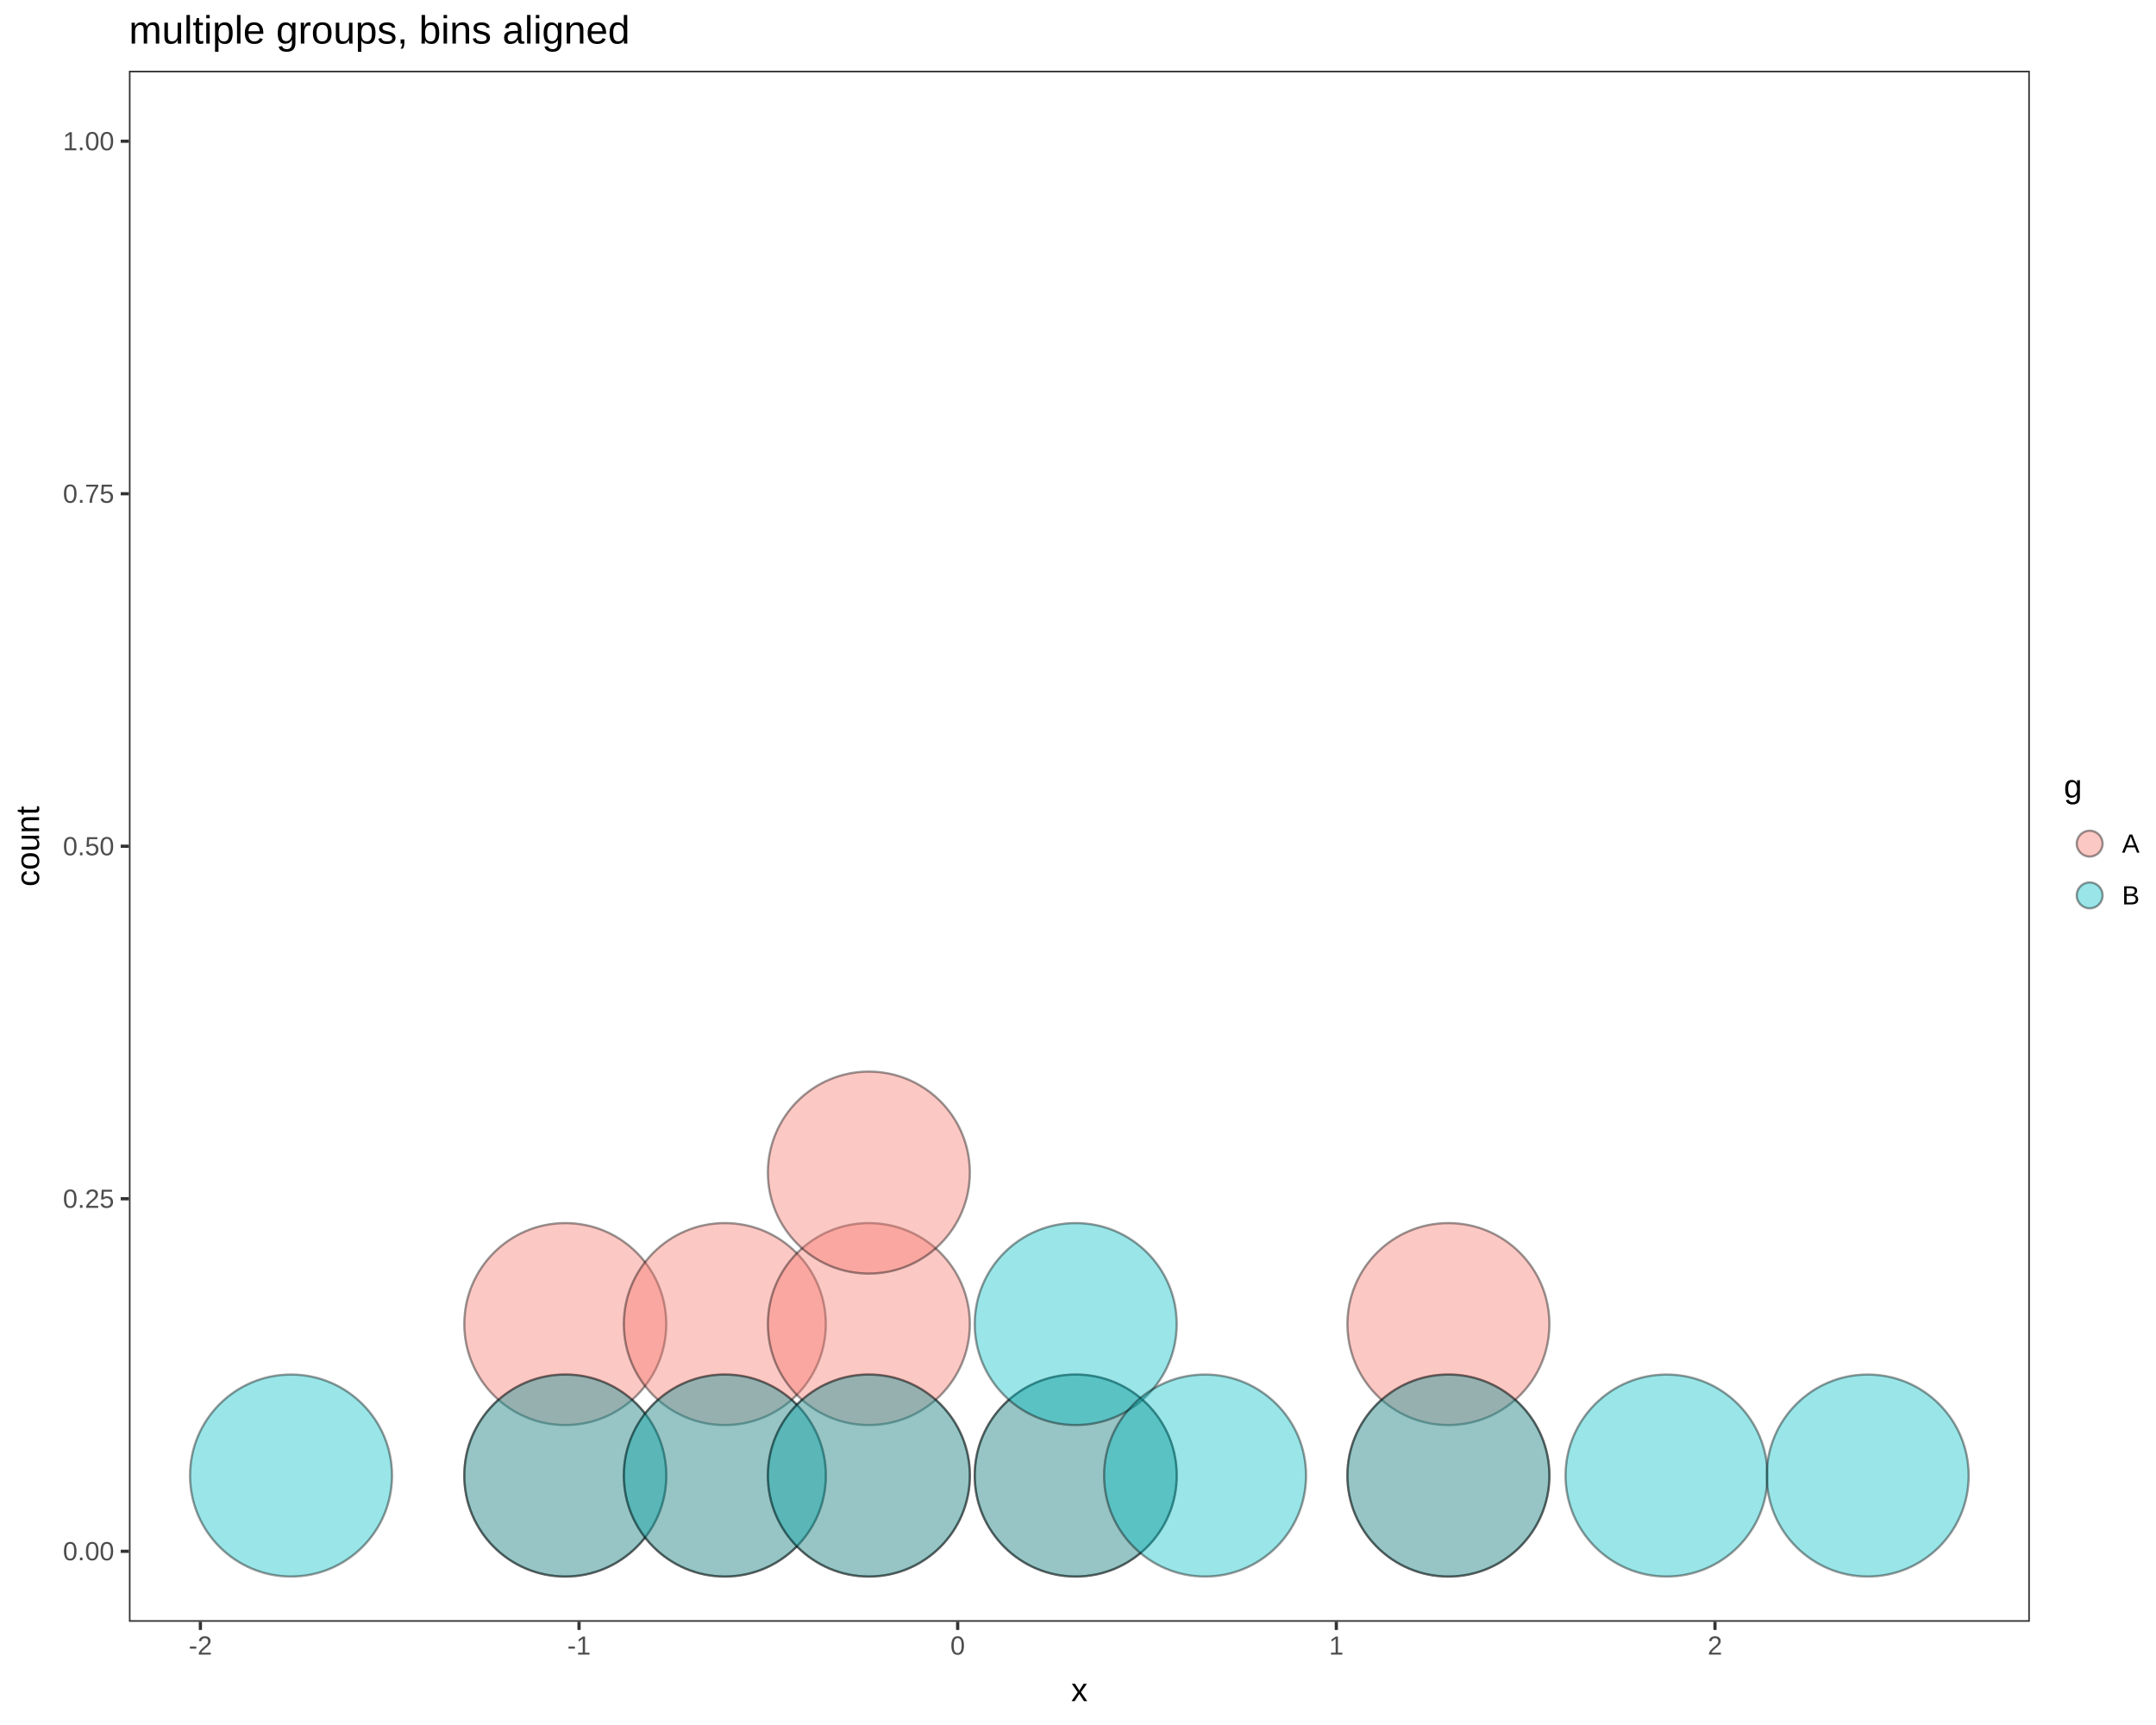
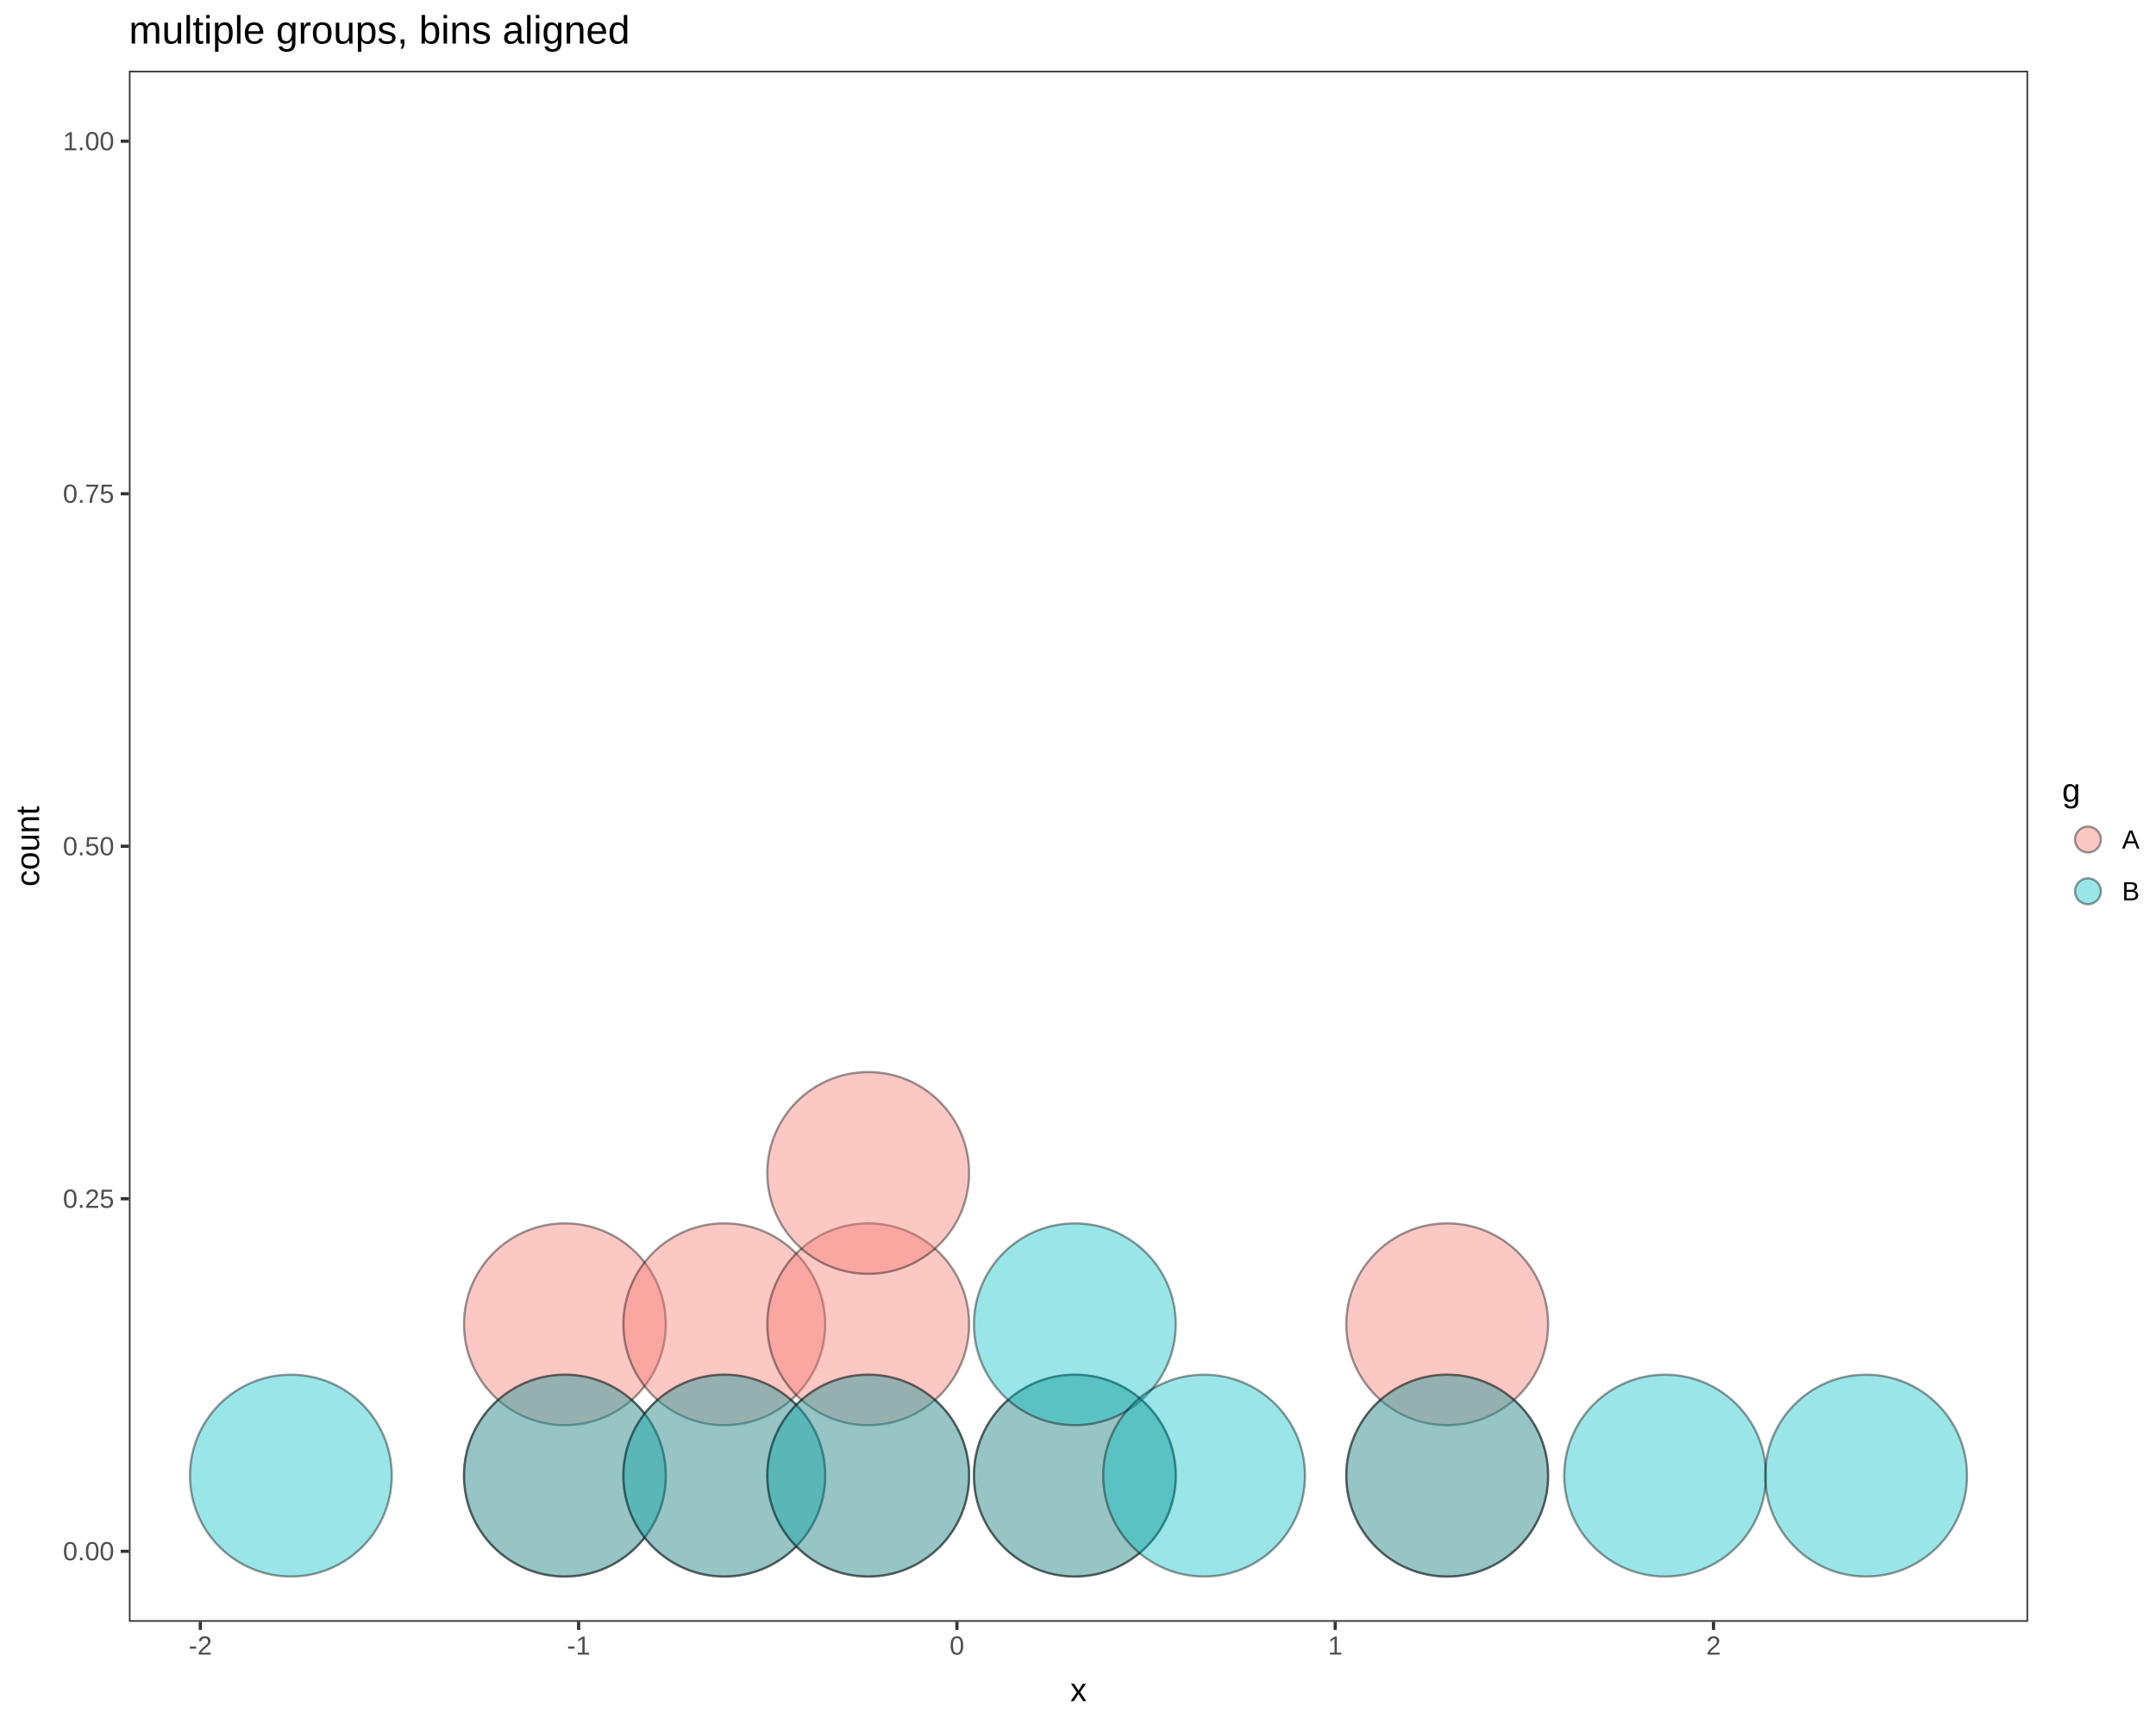
<svg xmlns="http://www.w3.org/2000/svg" viewBox="0 0 720.00 576.00">
  <defs>
    <style type="text/css">
    line, polyline, polygon, path, rect, circle {
      fill: none;
      stroke: #000000;
      stroke-linecap: round;
      stroke-linejoin: round;
      stroke-miterlimit: 10.00;
    }
  </style>
  </defs>
  <rect width="100%" height="100%" style="stroke: none; fill: #FFFFFF;" />
  <rect x="0.00" y="0.00" width="720.00" height="576.00" style="stroke-width: 1.07; stroke: #FFFFFF; fill: #FFFFFF;" />
  <defs>
-     <clipPath id="cpNDMuMDV8Njc3Ljg3fDU0MS41M3wyMy42Mg==">
-       <rect x="43.05" y="23.62" width="634.82" height="517.91" />
+     <clipPath id="cpNDMuMDV8Njc3LjI5fDU0MS41M3wyMy42Mg==">
+       <rect x="43.05" y="23.62" width="634.24" height="517.91" />
    </clipPath>
  </defs>
-   <rect x="43.05" y="23.62" width="634.82" height="517.91" style="stroke-width: 1.07; stroke: none; fill: #FFFFFF;" clip-path="url(#cpNDMuMDV8Njc3Ljg3fDU0MS41M3wyMy42Mg==)" />
-   <circle cx="188.78" cy="492.70" r="25.29pt" style="stroke-width: 0.75; stroke: #000000; stroke-opacity: 0.40; fill: #F8766D; fill-opacity: 0.40;" clip-path="url(#cpNDMuMDV8Njc3Ljg3fDU0MS41M3wyMy42Mg==)" />
-   <circle cx="188.78" cy="442.12" r="25.29pt" style="stroke-width: 0.75; stroke: #000000; stroke-opacity: 0.40; fill: #F8766D; fill-opacity: 0.40;" clip-path="url(#cpNDMuMDV8Njc3Ljg3fDU0MS41M3wyMy42Mg==)" />
-   <circle cx="242.06" cy="492.70" r="25.29pt" style="stroke-width: 0.75; stroke: #000000; stroke-opacity: 0.40; fill: #F8766D; fill-opacity: 0.40;" clip-path="url(#cpNDMuMDV8Njc3Ljg3fDU0MS41M3wyMy42Mg==)" />
-   <circle cx="242.06" cy="442.12" r="25.29pt" style="stroke-width: 0.75; stroke: #000000; stroke-opacity: 0.40; fill: #F8766D; fill-opacity: 0.40;" clip-path="url(#cpNDMuMDV8Njc3Ljg3fDU0MS41M3wyMy42Mg==)" />
-   <circle cx="290.16" cy="492.70" r="25.29pt" style="stroke-width: 0.75; stroke: #000000; stroke-opacity: 0.40; fill: #F8766D; fill-opacity: 0.40;" clip-path="url(#cpNDMuMDV8Njc3Ljg3fDU0MS41M3wyMy42Mg==)" />
-   <circle cx="290.16" cy="442.12" r="25.29pt" style="stroke-width: 0.75; stroke: #000000; stroke-opacity: 0.40; fill: #F8766D; fill-opacity: 0.40;" clip-path="url(#cpNDMuMDV8Njc3Ljg3fDU0MS41M3wyMy42Mg==)" />
-   <circle cx="290.16" cy="391.54" r="25.29pt" style="stroke-width: 0.75; stroke: #000000; stroke-opacity: 0.40; fill: #F8766D; fill-opacity: 0.40;" clip-path="url(#cpNDMuMDV8Njc3Ljg3fDU0MS41M3wyMy42Mg==)" />
-   <circle cx="359.24" cy="492.70" r="25.29pt" style="stroke-width: 0.75; stroke: #000000; stroke-opacity: 0.40; fill: #F8766D; fill-opacity: 0.40;" clip-path="url(#cpNDMuMDV8Njc3Ljg3fDU0MS41M3wyMy42Mg==)" />
-   <circle cx="483.70" cy="492.70" r="25.29pt" style="stroke-width: 0.75; stroke: #000000; stroke-opacity: 0.40; fill: #F8766D; fill-opacity: 0.40;" clip-path="url(#cpNDMuMDV8Njc3Ljg3fDU0MS41M3wyMy42Mg==)" />
-   <circle cx="483.70" cy="442.12" r="25.29pt" style="stroke-width: 0.75; stroke: #000000; stroke-opacity: 0.40; fill: #F8766D; fill-opacity: 0.40;" clip-path="url(#cpNDMuMDV8Njc3Ljg3fDU0MS41M3wyMy42Mg==)" />
-   <circle cx="97.19" cy="492.70" r="25.29pt" style="stroke-width: 0.75; stroke: #000000; stroke-opacity: 0.40; fill: #00BFC4; fill-opacity: 0.40;" clip-path="url(#cpNDMuMDV8Njc3Ljg3fDU0MS41M3wyMy42Mg==)" />
-   <circle cx="188.78" cy="492.70" r="25.29pt" style="stroke-width: 0.75; stroke: #000000; stroke-opacity: 0.40; fill: #00BFC4; fill-opacity: 0.40;" clip-path="url(#cpNDMuMDV8Njc3Ljg3fDU0MS41M3wyMy42Mg==)" />
-   <circle cx="242.06" cy="492.70" r="25.29pt" style="stroke-width: 0.75; stroke: #000000; stroke-opacity: 0.40; fill: #00BFC4; fill-opacity: 0.40;" clip-path="url(#cpNDMuMDV8Njc3Ljg3fDU0MS41M3wyMy42Mg==)" />
-   <circle cx="290.16" cy="492.70" r="25.29pt" style="stroke-width: 0.75; stroke: #000000; stroke-opacity: 0.40; fill: #00BFC4; fill-opacity: 0.40;" clip-path="url(#cpNDMuMDV8Njc3Ljg3fDU0MS41M3wyMy42Mg==)" />
-   <circle cx="359.24" cy="492.70" r="25.29pt" style="stroke-width: 0.75; stroke: #000000; stroke-opacity: 0.40; fill: #00BFC4; fill-opacity: 0.40;" clip-path="url(#cpNDMuMDV8Njc3Ljg3fDU0MS41M3wyMy42Mg==)" />
-   <circle cx="359.24" cy="442.12" r="25.29pt" style="stroke-width: 0.75; stroke: #000000; stroke-opacity: 0.40; fill: #00BFC4; fill-opacity: 0.40;" clip-path="url(#cpNDMuMDV8Njc3Ljg3fDU0MS41M3wyMy42Mg==)" />
-   <circle cx="402.44" cy="492.70" r="25.29pt" style="stroke-width: 0.75; stroke: #000000; stroke-opacity: 0.40; fill: #00BFC4; fill-opacity: 0.40;" clip-path="url(#cpNDMuMDV8Njc3Ljg3fDU0MS41M3wyMy42Mg==)" />
-   <circle cx="483.70" cy="492.70" r="25.29pt" style="stroke-width: 0.75; stroke: #000000; stroke-opacity: 0.40; fill: #00BFC4; fill-opacity: 0.40;" clip-path="url(#cpNDMuMDV8Njc3Ljg3fDU0MS41M3wyMy42Mg==)" />
-   <circle cx="556.54" cy="492.70" r="25.29pt" style="stroke-width: 0.75; stroke: #000000; stroke-opacity: 0.40; fill: #00BFC4; fill-opacity: 0.40;" clip-path="url(#cpNDMuMDV8Njc3Ljg3fDU0MS41M3wyMy42Mg==)" />
-   <circle cx="623.72" cy="492.70" r="25.29pt" style="stroke-width: 0.75; stroke: #000000; stroke-opacity: 0.40; fill: #00BFC4; fill-opacity: 0.40;" clip-path="url(#cpNDMuMDV8Njc3Ljg3fDU0MS41M3wyMy42Mg==)" />
-   <rect x="43.05" y="23.62" width="634.82" height="517.91" style="stroke-width: 1.07; stroke: #333333;" clip-path="url(#cpNDMuMDV8Njc3Ljg3fDU0MS41M3wyMy42Mg==)" />
+   <rect x="43.05" y="23.62" width="634.24" height="517.91" style="stroke-width: 1.07; stroke: none; fill: #FFFFFF;" clip-path="url(#cpNDMuMDV8Njc3LjI5fDU0MS41M3wyMy42Mg==)" />
+   <circle cx="188.65" cy="492.72" r="25.27pt" style="stroke-width: 0.75; stroke: #000000; stroke-opacity: 0.40; fill: #F8766D; fill-opacity: 0.40;" clip-path="url(#cpNDMuMDV8Njc3LjI5fDU0MS41M3wyMy42Mg==)" />
+   <circle cx="188.65" cy="442.19" r="25.27pt" style="stroke-width: 0.75; stroke: #000000; stroke-opacity: 0.40; fill: #F8766D; fill-opacity: 0.40;" clip-path="url(#cpNDMuMDV8Njc3LjI5fDU0MS41M3wyMy42Mg==)" />
+   <circle cx="241.88" cy="492.72" r="25.27pt" style="stroke-width: 0.75; stroke: #000000; stroke-opacity: 0.40; fill: #F8766D; fill-opacity: 0.40;" clip-path="url(#cpNDMuMDV8Njc3LjI5fDU0MS41M3wyMy42Mg==)" />
+   <circle cx="241.88" cy="442.19" r="25.27pt" style="stroke-width: 0.75; stroke: #000000; stroke-opacity: 0.40; fill: #F8766D; fill-opacity: 0.40;" clip-path="url(#cpNDMuMDV8Njc3LjI5fDU0MS41M3wyMy42Mg==)" />
+   <circle cx="289.94" cy="492.72" r="25.27pt" style="stroke-width: 0.75; stroke: #000000; stroke-opacity: 0.40; fill: #F8766D; fill-opacity: 0.40;" clip-path="url(#cpNDMuMDV8Njc3LjI5fDU0MS41M3wyMy42Mg==)" />
+   <circle cx="289.94" cy="442.19" r="25.27pt" style="stroke-width: 0.75; stroke: #000000; stroke-opacity: 0.40; fill: #F8766D; fill-opacity: 0.40;" clip-path="url(#cpNDMuMDV8Njc3LjI5fDU0MS41M3wyMy42Mg==)" />
+   <circle cx="289.94" cy="391.66" r="25.27pt" style="stroke-width: 0.75; stroke: #000000; stroke-opacity: 0.40; fill: #F8766D; fill-opacity: 0.40;" clip-path="url(#cpNDMuMDV8Njc3LjI5fDU0MS41M3wyMy42Mg==)" />
+   <circle cx="358.95" cy="492.72" r="25.27pt" style="stroke-width: 0.75; stroke: #000000; stroke-opacity: 0.40; fill: #F8766D; fill-opacity: 0.40;" clip-path="url(#cpNDMuMDV8Njc3LjI5fDU0MS41M3wyMy42Mg==)" />
+   <circle cx="483.30" cy="492.72" r="25.27pt" style="stroke-width: 0.75; stroke: #000000; stroke-opacity: 0.40; fill: #F8766D; fill-opacity: 0.40;" clip-path="url(#cpNDMuMDV8Njc3LjI5fDU0MS41M3wyMy42Mg==)" />
+   <circle cx="483.30" cy="442.19" r="25.27pt" style="stroke-width: 0.75; stroke: #000000; stroke-opacity: 0.40; fill: #F8766D; fill-opacity: 0.40;" clip-path="url(#cpNDMuMDV8Njc3LjI5fDU0MS41M3wyMy42Mg==)" />
+   <circle cx="97.14" cy="492.72" r="25.27pt" style="stroke-width: 0.75; stroke: #000000; stroke-opacity: 0.40; fill: #00BFC4; fill-opacity: 0.40;" clip-path="url(#cpNDMuMDV8Njc3LjI5fDU0MS41M3wyMy42Mg==)" />
+   <circle cx="188.65" cy="492.72" r="25.27pt" style="stroke-width: 0.75; stroke: #000000; stroke-opacity: 0.40; fill: #00BFC4; fill-opacity: 0.40;" clip-path="url(#cpNDMuMDV8Njc3LjI5fDU0MS41M3wyMy42Mg==)" />
+   <circle cx="241.88" cy="492.72" r="25.27pt" style="stroke-width: 0.75; stroke: #000000; stroke-opacity: 0.40; fill: #00BFC4; fill-opacity: 0.40;" clip-path="url(#cpNDMuMDV8Njc3LjI5fDU0MS41M3wyMy42Mg==)" />
+   <circle cx="289.94" cy="492.72" r="25.27pt" style="stroke-width: 0.75; stroke: #000000; stroke-opacity: 0.40; fill: #00BFC4; fill-opacity: 0.40;" clip-path="url(#cpNDMuMDV8Njc3LjI5fDU0MS41M3wyMy42Mg==)" />
+   <circle cx="358.95" cy="492.72" r="25.27pt" style="stroke-width: 0.75; stroke: #000000; stroke-opacity: 0.40; fill: #00BFC4; fill-opacity: 0.40;" clip-path="url(#cpNDMuMDV8Njc3LjI5fDU0MS41M3wyMy42Mg==)" />
+   <circle cx="358.95" cy="442.19" r="25.27pt" style="stroke-width: 0.75; stroke: #000000; stroke-opacity: 0.40; fill: #00BFC4; fill-opacity: 0.40;" clip-path="url(#cpNDMuMDV8Njc3LjI5fDU0MS41M3wyMy42Mg==)" />
+   <circle cx="402.11" cy="492.72" r="25.27pt" style="stroke-width: 0.75; stroke: #000000; stroke-opacity: 0.40; fill: #00BFC4; fill-opacity: 0.40;" clip-path="url(#cpNDMuMDV8Njc3LjI5fDU0MS41M3wyMy42Mg==)" />
+   <circle cx="483.30" cy="492.72" r="25.27pt" style="stroke-width: 0.75; stroke: #000000; stroke-opacity: 0.40; fill: #00BFC4; fill-opacity: 0.40;" clip-path="url(#cpNDMuMDV8Njc3LjI5fDU0MS41M3wyMy42Mg==)" />
+   <circle cx="556.07" cy="492.72" r="25.27pt" style="stroke-width: 0.75; stroke: #000000; stroke-opacity: 0.40; fill: #00BFC4; fill-opacity: 0.40;" clip-path="url(#cpNDMuMDV8Njc3LjI5fDU0MS41M3wyMy42Mg==)" />
+   <circle cx="623.19" cy="492.72" r="25.27pt" style="stroke-width: 0.75; stroke: #000000; stroke-opacity: 0.40; fill: #00BFC4; fill-opacity: 0.40;" clip-path="url(#cpNDMuMDV8Njc3LjI5fDU0MS41M3wyMy42Mg==)" />
+   <rect x="43.05" y="23.62" width="634.24" height="517.91" style="stroke-width: 1.07; stroke: #333333;" clip-path="url(#cpNDMuMDV8Njc3LjI5fDU0MS41M3wyMy42Mg==)" />
  <defs>
    <clipPath id="cpMC4wMHw3MjAuMDB8NTc2LjAwfDAuMDA=">
      <rect x="0.00" y="0.00" width="720.00" height="576.00" />
    </clipPath>
  </defs>
  <g clip-path="url(#cpMC4wMHw3MjAuMDB8NTc2LjAwfDAuMDA=)">
    <text x="21.01" y="521.01" style="font-size: 8.80px; fill: #4D4D4D; font-family: Liberation Sans;" textLength="17.11px" lengthAdjust="spacingAndGlyphs">0.00</text>
  </g>
  <g clip-path="url(#cpMC4wMHw3MjAuMDB8NTc2LjAwfDAuMDA=)">
    <text x="21.01" y="403.31" style="font-size: 8.80px; fill: #4D4D4D; font-family: Liberation Sans;" textLength="17.11px" lengthAdjust="spacingAndGlyphs">0.25</text>
  </g>
  <g clip-path="url(#cpMC4wMHw3MjAuMDB8NTc2LjAwfDAuMDA=)">
    <text x="21.01" y="285.60" style="font-size: 8.80px; fill: #4D4D4D; font-family: Liberation Sans;" textLength="17.11px" lengthAdjust="spacingAndGlyphs">0.50</text>
  </g>
  <g clip-path="url(#cpMC4wMHw3MjAuMDB8NTc2LjAwfDAuMDA=)">
    <text x="21.01" y="167.89" style="font-size: 8.80px; fill: #4D4D4D; font-family: Liberation Sans;" textLength="17.11px" lengthAdjust="spacingAndGlyphs">0.75</text>
  </g>
  <g clip-path="url(#cpMC4wMHw3MjAuMDB8NTc2LjAwfDAuMDA=)">
    <text x="21.01" y="50.18" style="font-size: 8.80px; fill: #4D4D4D; font-family: Liberation Sans;" textLength="17.11px" lengthAdjust="spacingAndGlyphs">1.00</text>
  </g>
  <polyline points="40.31,517.99 43.05,517.99 " style="stroke-width: 1.07; stroke: #333333; stroke-linecap: butt;" clip-path="url(#cpMC4wMHw3MjAuMDB8NTc2LjAwfDAuMDA=)" />
  <polyline points="40.31,400.28 43.05,400.28 " style="stroke-width: 1.07; stroke: #333333; stroke-linecap: butt;" clip-path="url(#cpMC4wMHw3MjAuMDB8NTc2LjAwfDAuMDA=)" />
  <polyline points="40.31,282.57 43.05,282.57 " style="stroke-width: 1.07; stroke: #333333; stroke-linecap: butt;" clip-path="url(#cpMC4wMHw3MjAuMDB8NTc2LjAwfDAuMDA=)" />
  <polyline points="40.31,164.87 43.05,164.87 " style="stroke-width: 1.07; stroke: #333333; stroke-linecap: butt;" clip-path="url(#cpMC4wMHw3MjAuMDB8NTc2LjAwfDAuMDA=)" />
  <polyline points="40.31,47.16 43.05,47.16 " style="stroke-width: 1.07; stroke: #333333; stroke-linecap: butt;" clip-path="url(#cpMC4wMHw3MjAuMDB8NTc2LjAwfDAuMDA=)" />
-   <polyline points="66.92,544.27 66.92,541.53 " style="stroke-width: 1.07; stroke: #333333; stroke-linecap: butt;" clip-path="url(#cpMC4wMHw3MjAuMDB8NTc2LjAwfDAuMDA=)" />
-   <polyline points="193.37,544.27 193.37,541.53 " style="stroke-width: 1.07; stroke: #333333; stroke-linecap: butt;" clip-path="url(#cpMC4wMHw3MjAuMDB8NTc2LjAwfDAuMDA=)" />
-   <polyline points="319.82,544.27 319.82,541.53 " style="stroke-width: 1.07; stroke: #333333; stroke-linecap: butt;" clip-path="url(#cpMC4wMHw3MjAuMDB8NTc2LjAwfDAuMDA=)" />
-   <polyline points="446.27,544.27 446.27,541.53 " style="stroke-width: 1.07; stroke: #333333; stroke-linecap: butt;" clip-path="url(#cpMC4wMHw3MjAuMDB8NTc2LjAwfDAuMDA=)" />
-   <polyline points="572.72,544.27 572.72,541.53 " style="stroke-width: 1.07; stroke: #333333; stroke-linecap: butt;" clip-path="url(#cpMC4wMHw3MjAuMDB8NTc2LjAwfDAuMDA=)" />
+   <polyline points="66.90,544.27 66.90,541.53 " style="stroke-width: 1.07; stroke: #333333; stroke-linecap: butt;" clip-path="url(#cpMC4wMHw3MjAuMDB8NTc2LjAwfDAuMDA=)" />
+   <polyline points="193.23,544.27 193.23,541.53 " style="stroke-width: 1.07; stroke: #333333; stroke-linecap: butt;" clip-path="url(#cpMC4wMHw3MjAuMDB8NTc2LjAwfDAuMDA=)" />
+   <polyline points="319.57,544.27 319.57,541.53 " style="stroke-width: 1.07; stroke: #333333; stroke-linecap: butt;" clip-path="url(#cpMC4wMHw3MjAuMDB8NTc2LjAwfDAuMDA=)" />
+   <polyline points="445.90,544.27 445.90,541.53 " style="stroke-width: 1.07; stroke: #333333; stroke-linecap: butt;" clip-path="url(#cpMC4wMHw3MjAuMDB8NTc2LjAwfDAuMDA=)" />
+   <polyline points="572.23,544.27 572.23,541.53 " style="stroke-width: 1.07; stroke: #333333; stroke-linecap: butt;" clip-path="url(#cpMC4wMHw3MjAuMDB8NTc2LjAwfDAuMDA=)" />
  <g clip-path="url(#cpMC4wMHw3MjAuMDB8NTc2LjAwfDAuMDA=)">
-     <text x="63.02" y="552.51" style="font-size: 8.80px; fill: #4D4D4D; font-family: Liberation Sans;" textLength="7.81px" lengthAdjust="spacingAndGlyphs">-2</text>
+     <text x="62.99" y="552.51" style="font-size: 8.80px; fill: #4D4D4D; font-family: Liberation Sans;" textLength="7.81px" lengthAdjust="spacingAndGlyphs">-2</text>
  </g>
  <g clip-path="url(#cpMC4wMHw3MjAuMDB8NTc2LjAwfDAuMDA=)">
-     <text x="189.46" y="552.51" style="font-size: 8.80px; fill: #4D4D4D; font-family: Liberation Sans;" textLength="7.81px" lengthAdjust="spacingAndGlyphs">-1</text>
+     <text x="189.33" y="552.51" style="font-size: 8.80px; fill: #4D4D4D; font-family: Liberation Sans;" textLength="7.81px" lengthAdjust="spacingAndGlyphs">-1</text>
  </g>
  <g clip-path="url(#cpMC4wMHw3MjAuMDB8NTc2LjAwfDAuMDA=)">
-     <text x="317.37" y="552.51" style="font-size: 8.80px; fill: #4D4D4D; font-family: Liberation Sans;" textLength="4.89px" lengthAdjust="spacingAndGlyphs">0</text>
+     <text x="317.12" y="552.51" style="font-size: 8.80px; fill: #4D4D4D; font-family: Liberation Sans;" textLength="4.89px" lengthAdjust="spacingAndGlyphs">0</text>
  </g>
  <g clip-path="url(#cpMC4wMHw3MjAuMDB8NTc2LjAwfDAuMDA=)">
-     <text x="443.82" y="552.51" style="font-size: 8.80px; fill: #4D4D4D; font-family: Liberation Sans;" textLength="4.89px" lengthAdjust="spacingAndGlyphs">1</text>
+     <text x="443.45" y="552.51" style="font-size: 8.80px; fill: #4D4D4D; font-family: Liberation Sans;" textLength="4.89px" lengthAdjust="spacingAndGlyphs">1</text>
  </g>
  <g clip-path="url(#cpMC4wMHw3MjAuMDB8NTc2LjAwfDAuMDA=)">
-     <text x="570.27" y="552.51" style="font-size: 8.80px; fill: #4D4D4D; font-family: Liberation Sans;" textLength="4.89px" lengthAdjust="spacingAndGlyphs">2</text>
+     <text x="569.79" y="552.51" style="font-size: 8.80px; fill: #4D4D4D; font-family: Liberation Sans;" textLength="4.89px" lengthAdjust="spacingAndGlyphs">2</text>
  </g>
  <g clip-path="url(#cpMC4wMHw3MjAuMDB8NTc2LjAwfDAuMDA=)">
-     <text x="357.71" y="568.04" style="font-size: 11.00px; font-family: Liberation Sans;" textLength="5.50px" lengthAdjust="spacingAndGlyphs">x</text>
+     <text x="357.42" y="568.04" style="font-size: 11.00px; font-family: Liberation Sans;" textLength="5.50px" lengthAdjust="spacingAndGlyphs">x</text>
  </g>
  <g clip-path="url(#cpMC4wMHw3MjAuMDB8NTc2LjAwfDAuMDA=)">
    <text transform="translate(13.04,296.04) rotate(-90)" style="font-size: 11.00px; font-family: Liberation Sans;" textLength="26.94px" lengthAdjust="spacingAndGlyphs">count</text>
  </g>
-   <rect x="689.21" y="257.53" width="25.32" height="50.09" style="stroke-width: 1.07; stroke: none; fill: #FFFFFF;" clip-path="url(#cpMC4wMHw3MjAuMDB8NTc2LjAwfDAuMDA=)" />
+   <rect x="688.63" y="258.90" width="25.89" height="47.35" style="stroke-width: 1.07; stroke: none; fill: #FFFFFF;" clip-path="url(#cpMC4wMHw3MjAuMDB8NTc2LjAwfDAuMDA=)" />
  <g clip-path="url(#cpMC4wMHw3MjAuMDB8NTc2LjAwfDAuMDA=)">
-     <text x="689.21" y="266.34" style="font-size: 11.00px; font-family: Liberation Sans;" textLength="6.12px" lengthAdjust="spacingAndGlyphs">g</text>
+     <text x="688.63" y="267.71" style="font-size: 11.00px; font-family: Liberation Sans;" textLength="6.12px" lengthAdjust="spacingAndGlyphs">g</text>
  </g>
-   <rect x="689.21" y="273.06" width="17.28" height="17.28" style="stroke-width: 1.07; stroke: none; fill: #FFFFFF;" clip-path="url(#cpMC4wMHw3MjAuMDB8NTc2LjAwfDAuMDA=)" />
-   <circle cx="697.85" cy="281.70" r="3.24pt" style="stroke-width: 0.75; stroke: #000000; stroke-opacity: 0.40; fill: #F8766D; fill-opacity: 0.40;" clip-path="url(#cpMC4wMHw3MjAuMDB8NTc2LjAwfDAuMDA=)" />
-   <rect x="689.21" y="290.34" width="17.28" height="17.28" style="stroke-width: 1.07; stroke: none; fill: #FFFFFF;" clip-path="url(#cpMC4wMHw3MjAuMDB8NTc2LjAwfDAuMDA=)" />
-   <circle cx="697.85" cy="298.98" r="3.24pt" style="stroke-width: 0.75; stroke: #000000; stroke-opacity: 0.40; fill: #00BFC4; fill-opacity: 0.40;" clip-path="url(#cpMC4wMHw3MjAuMDB8NTc2LjAwfDAuMDA=)" />
+   <rect x="688.63" y="271.69" width="17.28" height="17.28" style="stroke-width: 1.07; stroke: none; fill: #FFFFFF;" clip-path="url(#cpMC4wMHw3MjAuMDB8NTc2LjAwfDAuMDA=)" />
+   <circle cx="697.27" cy="280.33" r="3.24pt" style="stroke-width: 0.75; stroke: #000000; stroke-opacity: 0.40; fill: #F8766D; fill-opacity: 0.40;" clip-path="url(#cpMC4wMHw3MjAuMDB8NTc2LjAwfDAuMDA=)" />
+   <rect x="688.63" y="288.97" width="17.28" height="17.28" style="stroke-width: 1.07; stroke: none; fill: #FFFFFF;" clip-path="url(#cpMC4wMHw3MjAuMDB8NTc2LjAwfDAuMDA=)" />
+   <circle cx="697.27" cy="297.61" r="3.24pt" style="stroke-width: 0.75; stroke: #000000; stroke-opacity: 0.40; fill: #00BFC4; fill-opacity: 0.40;" clip-path="url(#cpMC4wMHw3MjAuMDB8NTc2LjAwfDAuMDA=)" />
  <g clip-path="url(#cpMC4wMHw3MjAuMDB8NTc2LjAwfDAuMDA=)">
-     <text x="708.65" y="284.72" style="font-size: 8.80px; font-family: Liberation Sans;" textLength="5.88px" lengthAdjust="spacingAndGlyphs">A</text>
+     <text x="708.65" y="283.35" style="font-size: 8.80px; font-family: Liberation Sans;" textLength="5.88px" lengthAdjust="spacingAndGlyphs">A</text>
  </g>
  <g clip-path="url(#cpMC4wMHw3MjAuMDB8NTc2LjAwfDAuMDA=)">
-     <text x="708.65" y="302.00" style="font-size: 8.80px; font-family: Liberation Sans;" textLength="5.88px" lengthAdjust="spacingAndGlyphs">B</text>
+     <text x="708.65" y="300.63" style="font-size: 8.80px; font-family: Liberation Sans;" textLength="5.88px" lengthAdjust="spacingAndGlyphs">B</text>
  </g>
  <g clip-path="url(#cpMC4wMHw3MjAuMDB8NTc2LjAwfDAuMDA=)">
    <text x="43.05" y="14.56" style="font-size: 13.20px; font-family: Liberation Sans;" textLength="167.06px" lengthAdjust="spacingAndGlyphs">multiple groups, bins aligned</text>
  </g>
</svg>
